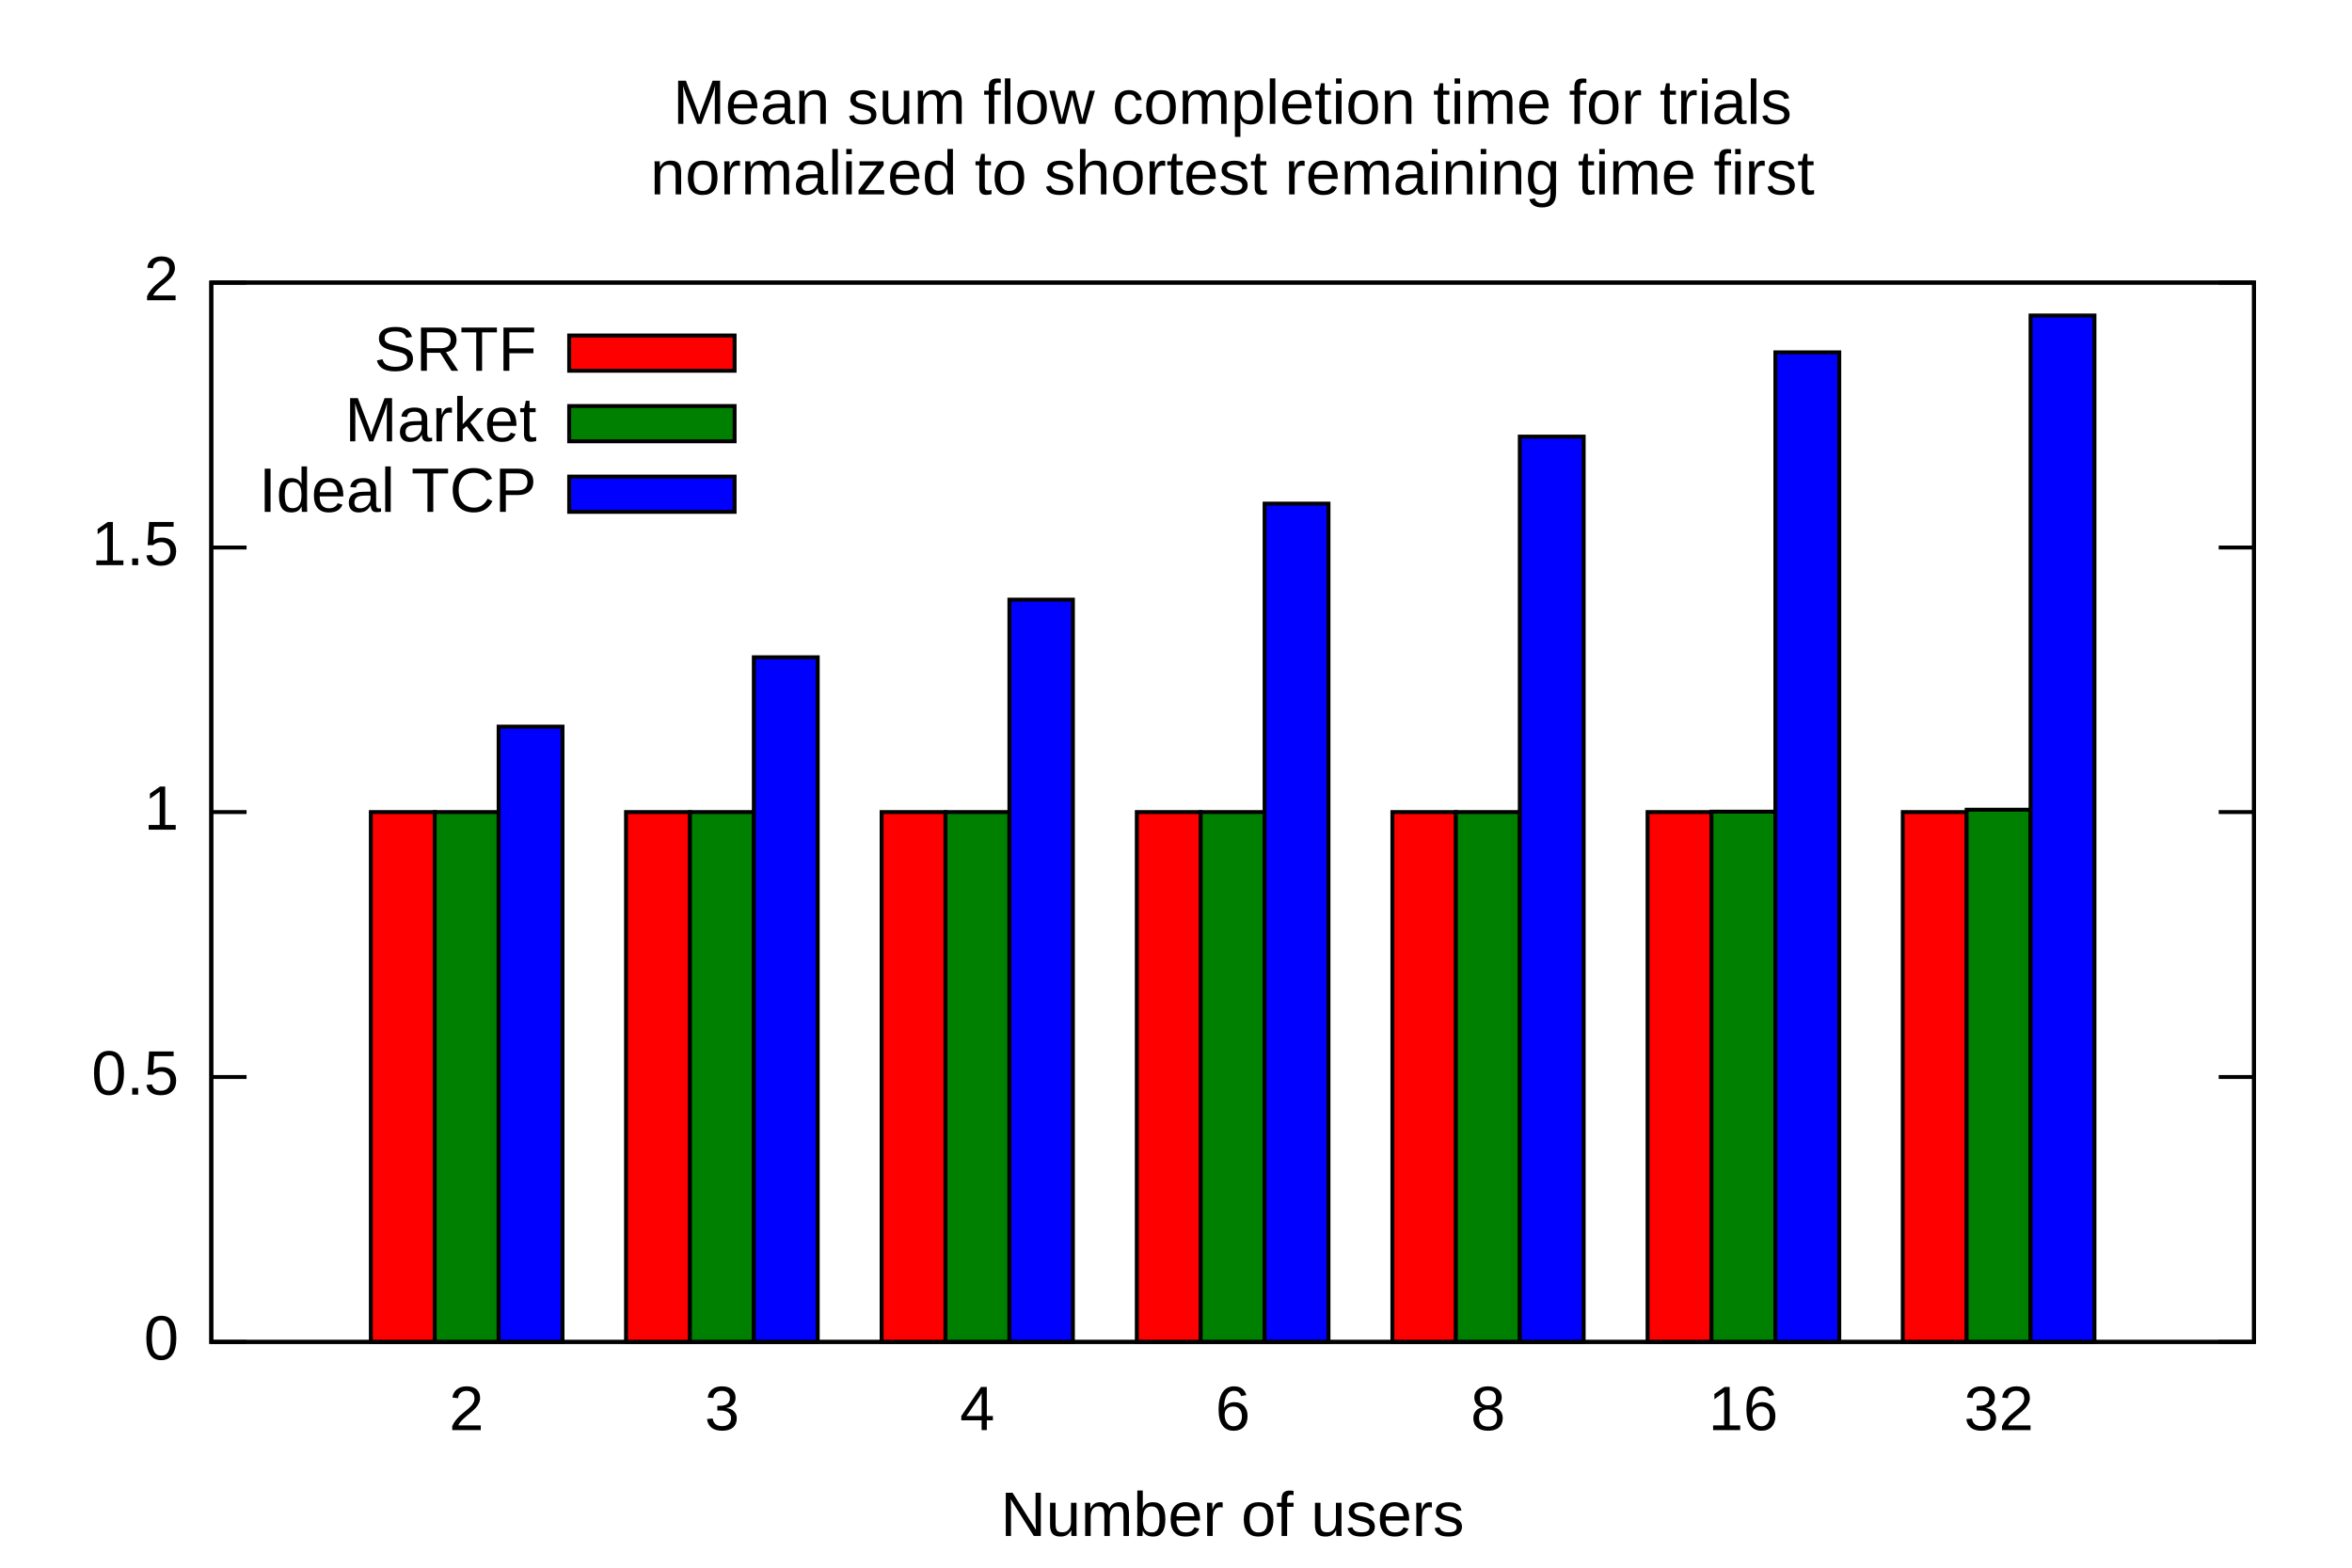
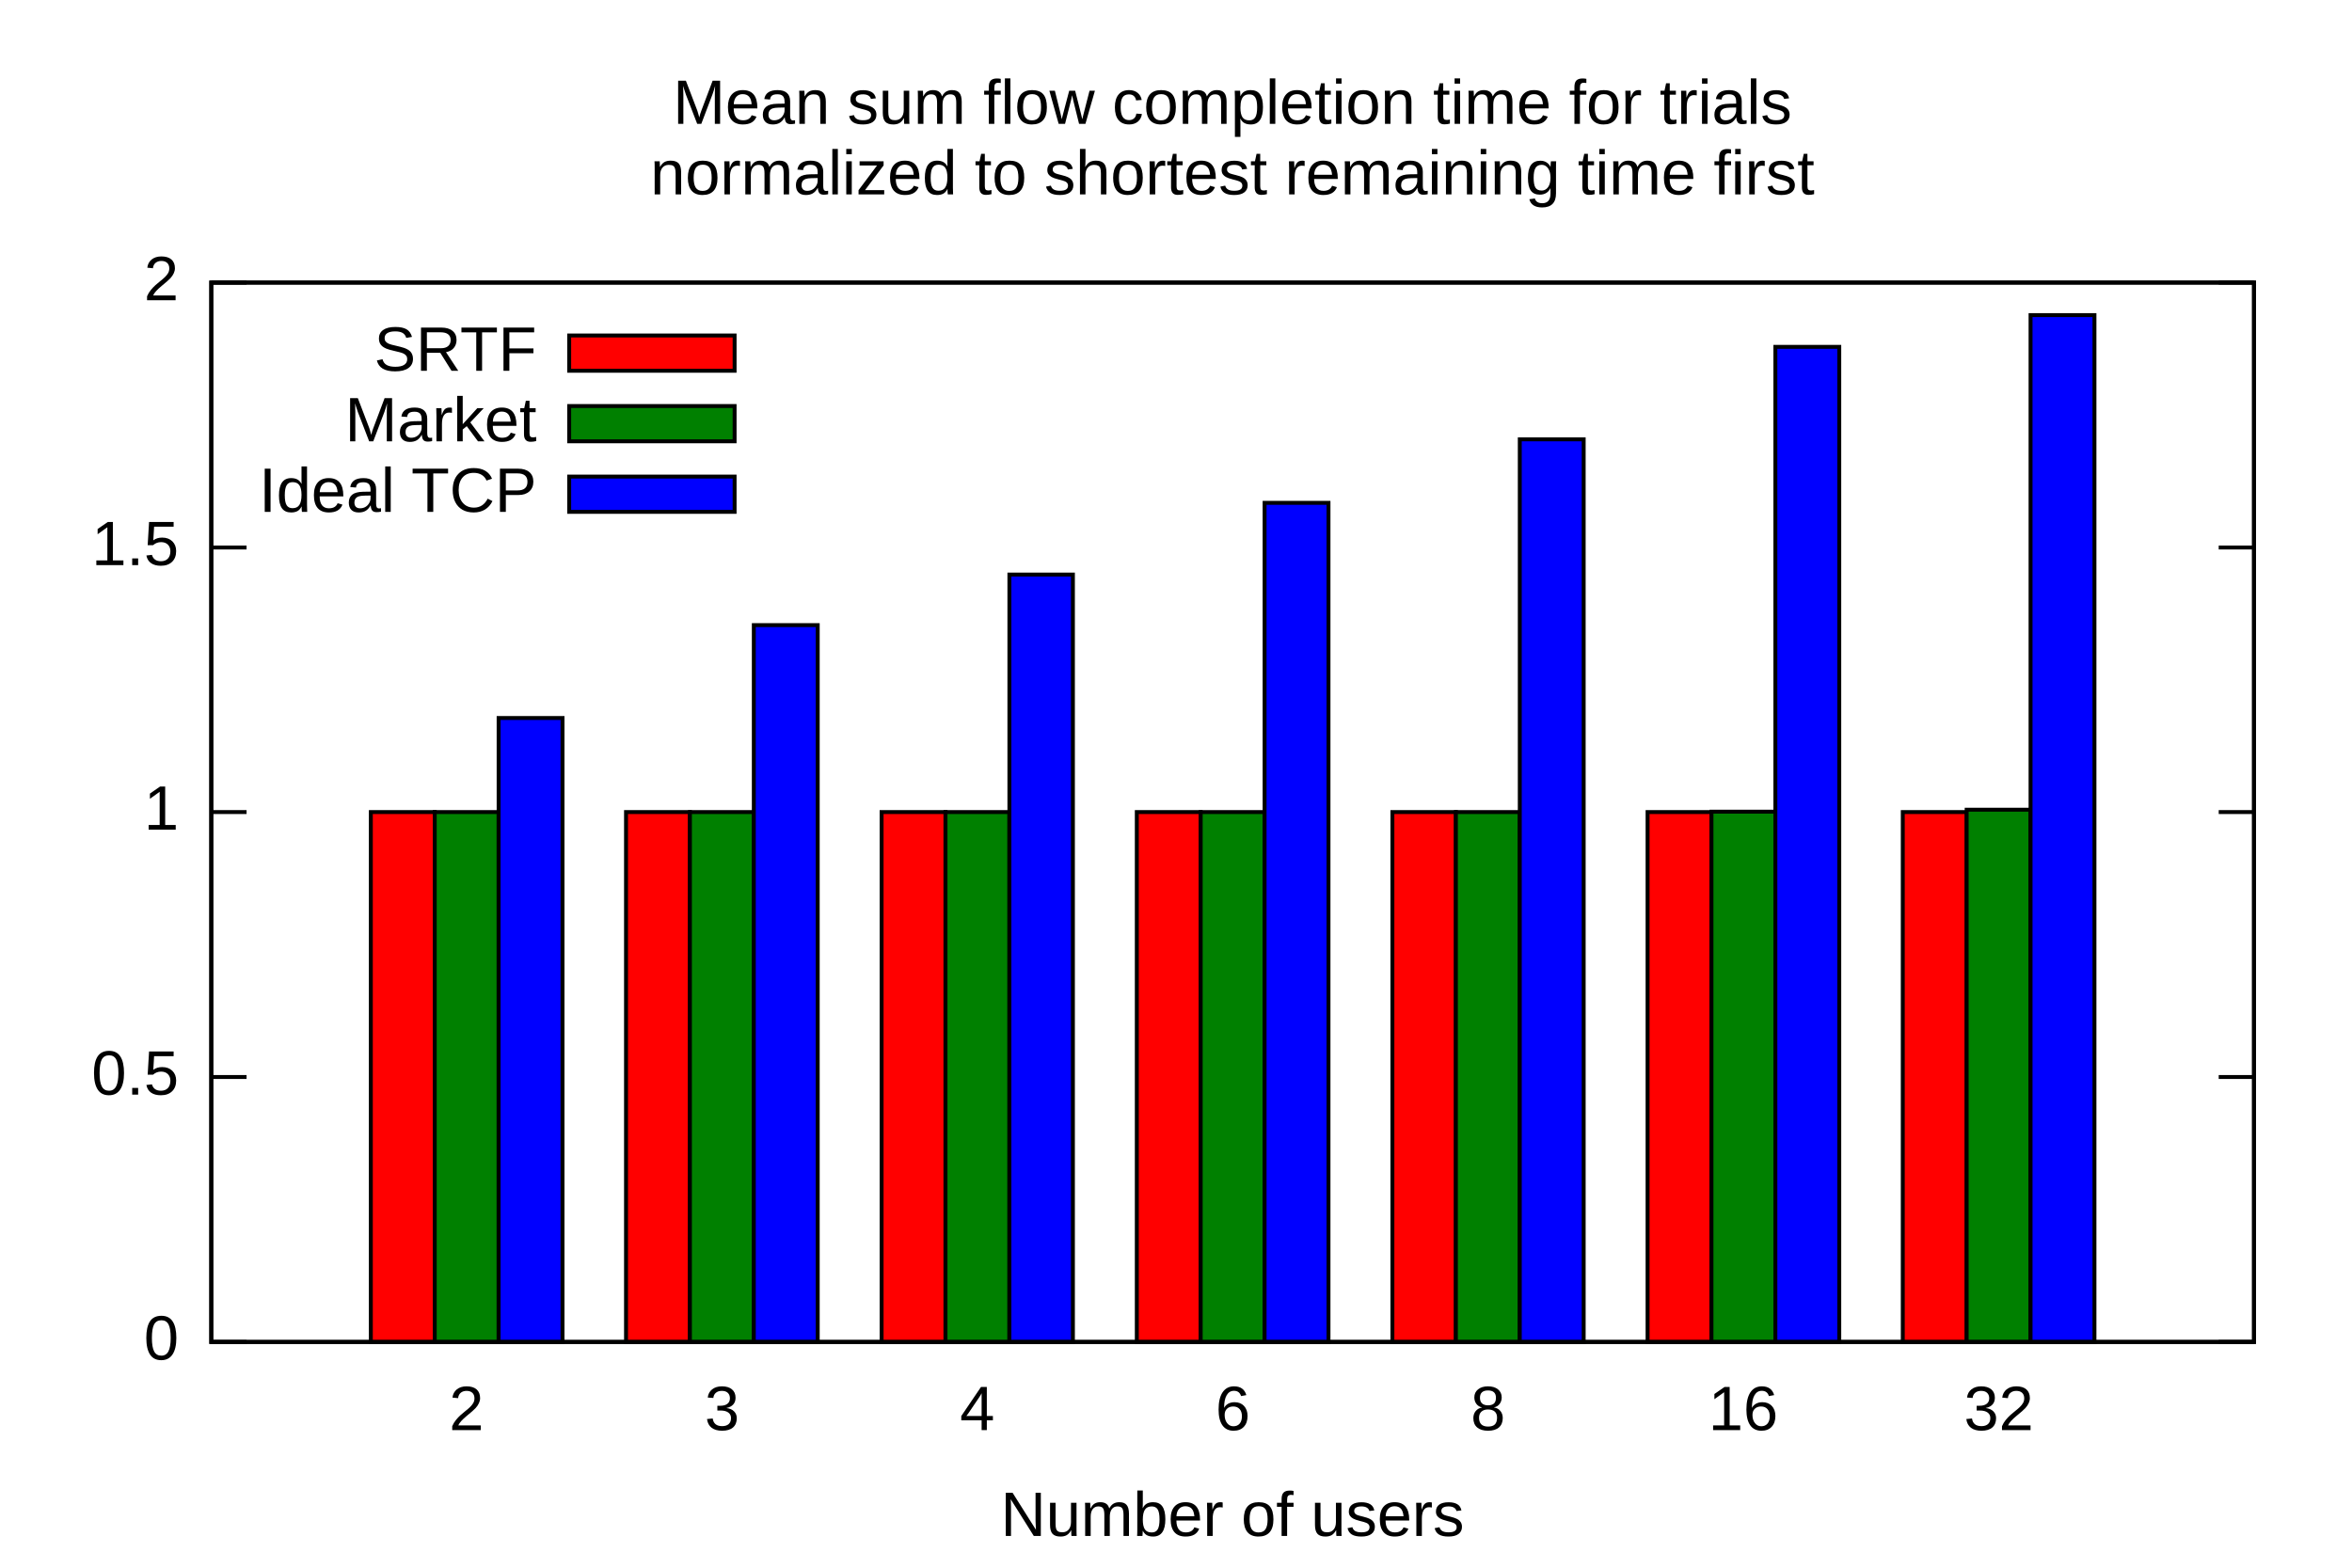
<svg xmlns="http://www.w3.org/2000/svg" xmlns:xlink="http://www.w3.org/1999/xlink" width="600" height="400" viewBox="0 0 600 400">
  <g id="gnuplot_canvas">
    <rect x="0" y="0" width="600" height="400" fill="none" />
    <defs>
      <circle id="gpDot" r="0.5" stroke-width="0.5" />
      <path id="gpPt0" stroke-width="0.222" stroke="currentColor" d="M-1,0 h2 M0,-1 v2" />
      <path id="gpPt1" stroke-width="0.222" stroke="currentColor" d="M-1,-1 L1,1 M1,-1 L-1,1" />
      <path id="gpPt2" stroke-width="0.222" stroke="currentColor" d="M-1,0 L1,0 M0,-1 L0,1 M-1,-1 L1,1 M-1,1 L1,-1" />
      <rect id="gpPt3" stroke-width="0.222" stroke="currentColor" x="-1" y="-1" width="2" height="2" />
      <rect id="gpPt4" stroke-width="0.222" stroke="currentColor" fill="currentColor" x="-1" y="-1" width="2" height="2" />
      <circle id="gpPt5" stroke-width="0.222" stroke="currentColor" cx="0" cy="0" r="1" />
      <use xlink:href="#gpPt5" id="gpPt6" fill="currentColor" stroke="none" />
      <path id="gpPt7" stroke-width="0.222" stroke="currentColor" d="M0,-1.33 L-1.33,0.67 L1.33,0.67 z" />
      <use xlink:href="#gpPt7" id="gpPt8" fill="currentColor" stroke="none" />
      <use xlink:href="#gpPt7" id="gpPt9" stroke="currentColor" transform="rotate(180)" />
      <use xlink:href="#gpPt9" id="gpPt10" fill="currentColor" stroke="none" />
      <use xlink:href="#gpPt3" id="gpPt11" stroke="currentColor" transform="rotate(45)" />
      <use xlink:href="#gpPt11" id="gpPt12" fill="currentColor" stroke="none" />
    </defs>
    <g style="fill:none; color:white; stroke:currentColor; stroke-width:1.00; stroke-linecap:butt; stroke-linejoin:miter">
</g>
    <g style="fill:none; color:black; stroke:currentColor; stroke-width:1.00; stroke-linecap:butt; stroke-linejoin:miter">
      <path stroke="black" d="M53.9,342.4 L62.9,342.4 M575.0,342.4 L566.0,342.4  h0.01" />
      <g transform="translate(45.6,346.9)" style="stroke:none; fill:black; font-family:arial; font-size:12.00pt; text-anchor:end">
        <text> 0</text>
      </g>
      <path stroke="black" d="M53.9,274.8 L62.9,274.8 M575.0,274.8 L566.0,274.8  h0.01" />
      <g transform="translate(45.6,279.3)" style="stroke:none; fill:black; font-family:arial; font-size:12.00pt; text-anchor:end">
        <text> 0.5</text>
      </g>
      <path stroke="black" d="M53.9,207.2 L62.9,207.2 M575.0,207.2 L566.0,207.2  h0.01" />
      <g transform="translate(45.6,211.7)" style="stroke:none; fill:black; font-family:arial; font-size:12.00pt; text-anchor:end">
        <text> 1</text>
      </g>
      <path stroke="black" d="M53.9,139.7 L62.9,139.7 M575.0,139.7 L566.0,139.7  h0.01" />
      <g transform="translate(45.6,144.2)" style="stroke:none; fill:black; font-family:arial; font-size:12.00pt; text-anchor:end">
        <text> 1.5</text>
      </g>
      <path stroke="black" d="M53.9,72.1 L62.9,72.1 M575.0,72.1 L566.0,72.1  h0.01" />
      <g transform="translate(45.6,76.6)" style="stroke:none; fill:black; font-family:arial; font-size:12.00pt; text-anchor:end">
        <text> 2</text>
      </g>
      <path stroke="black" d="M119.0,342.4 L119.0,333.4  h0.01" />
      <g transform="translate(119.0,364.9)" style="stroke:none; fill:black; font-family:arial; font-size:12.00pt; text-anchor:middle">
        <text>2</text>
      </g>
      <path stroke="black" d="M184.2,342.4 L184.2,333.4  h0.01" />
      <g transform="translate(184.2,364.9)" style="stroke:none; fill:black; font-family:arial; font-size:12.00pt; text-anchor:middle">
        <text>3</text>
      </g>
      <path stroke="black" d="M249.3,342.4 L249.3,333.4  h0.01" />
      <g transform="translate(249.3,364.9)" style="stroke:none; fill:black; font-family:arial; font-size:12.00pt; text-anchor:middle">
        <text>4</text>
      </g>
      <path stroke="black" d="M314.5,342.4 L314.5,333.4  h0.01" />
      <g transform="translate(314.5,364.9)" style="stroke:none; fill:black; font-family:arial; font-size:12.00pt; text-anchor:middle">
        <text>6</text>
      </g>
      <path stroke="black" d="M379.6,342.4 L379.6,333.4  h0.01" />
      <g transform="translate(379.6,364.9)" style="stroke:none; fill:black; font-family:arial; font-size:12.00pt; text-anchor:middle">
        <text>8</text>
      </g>
      <path stroke="black" d="M444.7,342.4 L444.7,333.4  h0.01" />
      <g transform="translate(444.7,364.9)" style="stroke:none; fill:black; font-family:arial; font-size:12.00pt; text-anchor:middle">
        <text>16</text>
      </g>
      <path stroke="black" d="M509.9,342.4 L509.9,333.4  h0.01" />
      <g transform="translate(509.9,364.9)" style="stroke:none; fill:black; font-family:arial; font-size:12.00pt; text-anchor:middle">
        <text>32</text>
      </g>
      <path stroke="black" d="M53.9,72.1 L53.9,342.4 L575.0,342.4 L575.0,72.1 L53.9,72.1 Z  h0.01" />
      <g transform="translate(314.4,391.9)" style="stroke:none; fill:black; font-family:arial; font-size:12.00pt; text-anchor:middle">
        <text>Number of users</text>
      </g>
      <g transform="translate(314.4,31.6)" style="stroke:none; fill:black; font-family:arial; font-size:12.00pt; text-anchor:middle">
        <text>Mean sum flow completion time for trials</text>
      </g>
      <g transform="translate(314.4,49.6)" style="stroke:none; fill:black; font-family:arial; font-size:12.00pt; text-anchor:middle">
        <text>normalized to shortest remaining time first</text>
      </g>
    </g>
    <g id="delay_ratio_plot_1">
      <g style="fill:none; color:red; stroke:currentColor; stroke-width:1.00; stroke-linecap:butt; stroke-linejoin:miter">
        <g transform="translate(136.9,94.6)" style="stroke:none; fill:black; font-family:arial; font-size:12.00pt; text-anchor:end">
          <text>SRTF</text>
        </g>
        <g style="stroke:none; shape-rendering:crispEdges">
          <polygon fill="currentColor" points="145.2,94.6 187.4,94.6 187.4,85.6 145.2,85.6 " />
        </g>
        <path stroke="black" d="M145.2,94.6 L187.4,94.6 L187.4,85.6 L145.2,85.6 L145.2,94.6 Z  h0.01" />
        <g style="stroke:none; shape-rendering:crispEdges">
          <polygon fill="currentColor" points="94.6,342.4 111.0,342.4 111.0,207.1 94.6,207.1 " />
        </g>
        <path stroke="black" d="M94.6,342.4 L94.6,207.2 L110.9,207.2 L110.9,342.4 L94.6,342.4 Z  h0.01" />
        <g style="stroke:none; shape-rendering:crispEdges">
          <polygon fill="currentColor" points="159.7,342.4 176.1,342.4 176.1,207.1 159.7,207.1 " />
        </g>
        <path stroke="black" d="M159.7,342.4 L159.7,207.2 L176.0,207.2 L176.0,342.4 L159.7,342.4 Z  h0.01" />
        <g style="stroke:none; shape-rendering:crispEdges">
          <polygon fill="currentColor" points="224.9,342.4 241.3,342.4 241.3,207.1 224.9,207.1 " />
        </g>
        <path stroke="black" d="M224.9,342.4 L224.9,207.2 L241.2,207.2 L241.2,342.4 L224.9,342.4 Z  h0.01" />
        <g style="stroke:none; shape-rendering:crispEdges">
          <polygon fill="currentColor" points="290.0,342.4 306.4,342.4 306.4,207.1 290.0,207.1 " />
        </g>
        <path stroke="black" d="M290.0,342.4 L290.0,207.2 L306.3,207.2 L306.3,342.4 L290.0,342.4 Z  h0.01" />
        <g style="stroke:none; shape-rendering:crispEdges">
          <polygon fill="currentColor" points="355.2,342.4 371.5,342.4 371.5,207.1 355.2,207.1 " />
        </g>
        <path stroke="black" d="M355.2,342.4 L355.2,207.2 L371.4,207.2 L371.4,342.4 L355.2,342.4 Z  h0.01" />
        <g style="stroke:none; shape-rendering:crispEdges">
          <polygon fill="currentColor" points="420.3,342.4 436.7,342.4 436.7,207.1 420.3,207.1 " />
        </g>
        <path stroke="black" d="M420.3,342.4 L420.3,207.2 L436.6,207.2 L436.6,342.4 L420.3,342.4 Z  h0.01" />
        <g style="stroke:none; shape-rendering:crispEdges">
          <polygon fill="currentColor" points="485.4,342.4 501.8,342.4 501.8,207.1 485.4,207.1 " />
        </g>
        <path stroke="black" d="M485.4,342.4 L485.4,207.2 L501.7,207.2 L501.7,342.4 L485.4,342.4 Z  h0.01" />
      </g>
    </g>
    <g id="delay_ratio_plot_2">
      <g style="fill:none; color:green; stroke:currentColor; stroke-width:1.00; stroke-linecap:butt; stroke-linejoin:miter">
        <g transform="translate(136.9,112.6)" style="stroke:none; fill:black; font-family:arial; font-size:12.00pt; text-anchor:end">
          <text>Market</text>
        </g>
        <g style="stroke:none; shape-rendering:crispEdges">
          <polygon fill="currentColor" points="145.2,112.6 187.4,112.6 187.4,103.6 145.2,103.6 " />
        </g>
        <path stroke="black" d="M145.2,112.6 L187.4,112.6 L187.4,103.6 L145.2,103.6 L145.2,112.6 Z  h0.01" />
        <g style="stroke:none; shape-rendering:crispEdges">
          <polygon fill="currentColor" points="110.9,342.4 127.3,342.4 127.3,207.1 110.9,207.1 " />
        </g>
        <path stroke="black" d="M110.9,342.4 L110.9,207.2 L127.2,207.2 L127.2,342.4 L110.9,342.4 Z  h0.01" />
        <g style="stroke:none; shape-rendering:crispEdges">
          <polygon fill="currentColor" points="176.0,342.4 192.4,342.4 192.4,207.1 176.0,207.1 " />
        </g>
        <path stroke="black" d="M176.0,342.4 L176.0,207.2 L192.3,207.2 L192.3,342.4 L176.0,342.4 Z  h0.01" />
        <g style="stroke:none; shape-rendering:crispEdges">
          <polygon fill="currentColor" points="241.2,342.4 257.6,342.4 257.6,207.1 241.2,207.1 " />
        </g>
        <path stroke="black" d="M241.2,342.4 L241.2,207.2 L257.5,207.2 L257.5,342.4 L241.2,342.4 Z  h0.01" />
        <g style="stroke:none; shape-rendering:crispEdges">
          <polygon fill="currentColor" points="306.3,342.4 322.7,342.4 322.7,207.1 306.3,207.1 " />
        </g>
        <path stroke="black" d="M306.3,342.4 L306.3,207.2 L322.6,207.2 L322.6,342.4 L306.3,342.4 Z  h0.01" />
        <g style="stroke:none; shape-rendering:crispEdges">
          <polygon fill="currentColor" points="371.4,342.4 387.8,342.4 387.8,207.1 371.4,207.1 " />
        </g>
        <path stroke="black" d="M371.4,342.4 L371.4,207.2 L387.7,207.2 L387.7,342.4 L371.4,342.4 Z  h0.01" />
        <g style="stroke:none; shape-rendering:crispEdges">
          <polygon fill="currentColor" points="436.6,342.4 453.0,342.4 453.0,207.0 436.6,207.0 " />
        </g>
        <path stroke="black" d="M436.6,342.4 L436.6,207.1 L452.9,207.1 L452.9,342.4 L436.6,342.4 Z  h0.01" />
        <g style="stroke:none; shape-rendering:crispEdges">
          <polygon fill="currentColor" points="501.7,342.4 518.1,342.4 518.1,206.5 501.7,206.5 " />
        </g>
        <path stroke="black" d="M501.7,342.4 L501.7,206.6 L518.0,206.6 L518.0,342.4 L501.7,342.4 Z  h0.01" />
      </g>
    </g>
    <g id="delay_ratio_plot_3">
      <g style="fill:none; color:blue; stroke:currentColor; stroke-width:1.00; stroke-linecap:butt; stroke-linejoin:miter">
        <g transform="translate(136.9,130.6)" style="stroke:none; fill:black; font-family:arial; font-size:12.00pt; text-anchor:end">
          <text>Ideal TCP</text>
        </g>
        <g style="stroke:none; shape-rendering:crispEdges">
          <polygon fill="currentColor" points="145.2,130.6 187.4,130.6 187.4,121.6 145.2,121.6 " />
        </g>
        <path stroke="black" d="M145.2,130.6 L187.4,130.6 L187.4,121.6 L145.2,121.6 L145.2,130.6 Z  h0.01" />
        <g style="stroke:none; shape-rendering:crispEdges">
-           <polygon fill="currentColor" points="127.2,342.4 143.6,342.4 143.6,185.3 127.2,185.3 " />
-         </g>
-         <path stroke="black" d="M127.2,342.4 L127.2,185.4 L143.5,185.4 L143.5,342.4 L127.2,342.4 Z  h0.01" />
-         <g style="stroke:none; shape-rendering:crispEdges">
-           <polygon fill="currentColor" points="192.3,342.4 208.7,342.4 208.7,167.6 192.3,167.6 " />
-         </g>
-         <path stroke="black" d="M192.3,342.4 L192.3,167.7 L208.6,167.7 L208.6,342.4 L192.3,342.4 Z  h0.01" />
-         <g style="stroke:none; shape-rendering:crispEdges">
-           <polygon fill="currentColor" points="257.5,342.4 273.8,342.4 273.8,152.9 257.5,152.9 " />
-         </g>
-         <path stroke="black" d="M257.5,342.4 L257.5,153.0 L273.7,153.0 L273.7,342.4 L257.5,342.4 Z  h0.01" />
-         <g style="stroke:none; shape-rendering:crispEdges">
-           <polygon fill="currentColor" points="322.6,342.4 339.0,342.4 339.0,128.4 322.6,128.4 " />
-         </g>
-         <path stroke="black" d="M322.6,342.4 L322.6,128.5 L338.9,128.5 L338.9,342.4 L322.6,342.4 Z  h0.01" />
-         <g style="stroke:none; shape-rendering:crispEdges">
-           <polygon fill="currentColor" points="387.7,342.4 404.1,342.4 404.1,111.3 387.7,111.3 " />
-         </g>
-         <path stroke="black" d="M387.7,342.4 L387.7,111.4 L404.0,111.4 L404.0,342.4 L387.7,342.4 Z  h0.01" />
-         <g style="stroke:none; shape-rendering:crispEdges">
-           <polygon fill="currentColor" points="452.9,342.4 469.3,342.4 469.3,89.8 452.9,89.8 " />
-         </g>
-         <path stroke="black" d="M452.9,342.4 L452.9,89.9 L469.2,89.9 L469.2,342.4 L452.9,342.4 Z  h0.01" />
-         <g style="stroke:none; shape-rendering:crispEdges">
-           <polygon fill="currentColor" points="518.0,342.4 534.4,342.4 534.4,80.4 518.0,80.4 " />
-         </g>
-         <path stroke="black" d="M518.0,342.4 L518.0,80.5 L534.3,80.5 L534.3,342.4 L518.0,342.4 Z  h0.01" />
+           <polygon fill="currentColor" points="127.2,342.4 143.6,342.4 143.6,183.1 127.2,183.1 " />
+         </g>
+         <path stroke="black" d="M127.2,342.4 L127.2,183.2 L143.5,183.2 L143.5,342.4 L127.2,342.4 Z  h0.01" />
+         <g style="stroke:none; shape-rendering:crispEdges">
+           <polygon fill="currentColor" points="192.3,342.4 208.7,342.4 208.7,159.4 192.3,159.4 " />
+         </g>
+         <path stroke="black" d="M192.3,342.4 L192.3,159.5 L208.6,159.5 L208.6,342.4 L192.3,342.4 Z  h0.01" />
+         <g style="stroke:none; shape-rendering:crispEdges">
+           <polygon fill="currentColor" points="257.5,342.4 273.8,342.4 273.8,146.5 257.5,146.5 " />
+         </g>
+         <path stroke="black" d="M257.5,342.4 L257.5,146.6 L273.7,146.6 L273.7,342.4 L257.5,342.4 Z  h0.01" />
+         <g style="stroke:none; shape-rendering:crispEdges">
+           <polygon fill="currentColor" points="322.6,342.4 339.0,342.4 339.0,128.2 322.6,128.2 " />
+         </g>
+         <path stroke="black" d="M322.6,342.4 L322.6,128.3 L338.9,128.3 L338.9,342.4 L322.6,342.4 Z  h0.01" />
+         <g style="stroke:none; shape-rendering:crispEdges">
+           <polygon fill="currentColor" points="387.7,342.4 404.1,342.4 404.1,112.0 387.7,112.0 " />
+         </g>
+         <path stroke="black" d="M387.7,342.4 L387.7,112.1 L404.0,112.1 L404.0,342.4 L387.7,342.4 Z  h0.01" />
+         <g style="stroke:none; shape-rendering:crispEdges">
+           <polygon fill="currentColor" points="452.9,342.4 469.3,342.4 469.3,88.4 452.9,88.4 " />
+         </g>
+         <path stroke="black" d="M452.9,342.4 L452.9,88.5 L469.2,88.5 L469.2,342.4 L452.9,342.4 Z  h0.01" />
+         <g style="stroke:none; shape-rendering:crispEdges">
+           <polygon fill="currentColor" points="518.0,342.4 534.4,342.4 534.4,80.3 518.0,80.3 " />
+         </g>
+         <path stroke="black" d="M518.0,342.4 L518.0,80.4 L534.3,80.4 L534.3,342.4 L518.0,342.4 Z  h0.01" />
      </g>
    </g>
    <g style="fill:none; color:black; stroke:currentColor; stroke-width:1.00; stroke-linecap:butt; stroke-linejoin:miter">
      <path stroke="black" d="M53.9,72.1 L53.9,342.4 L575.0,342.4 L575.0,72.1 L53.9,72.1 Z  h0.01" />
    </g>
  </g>
</svg>
